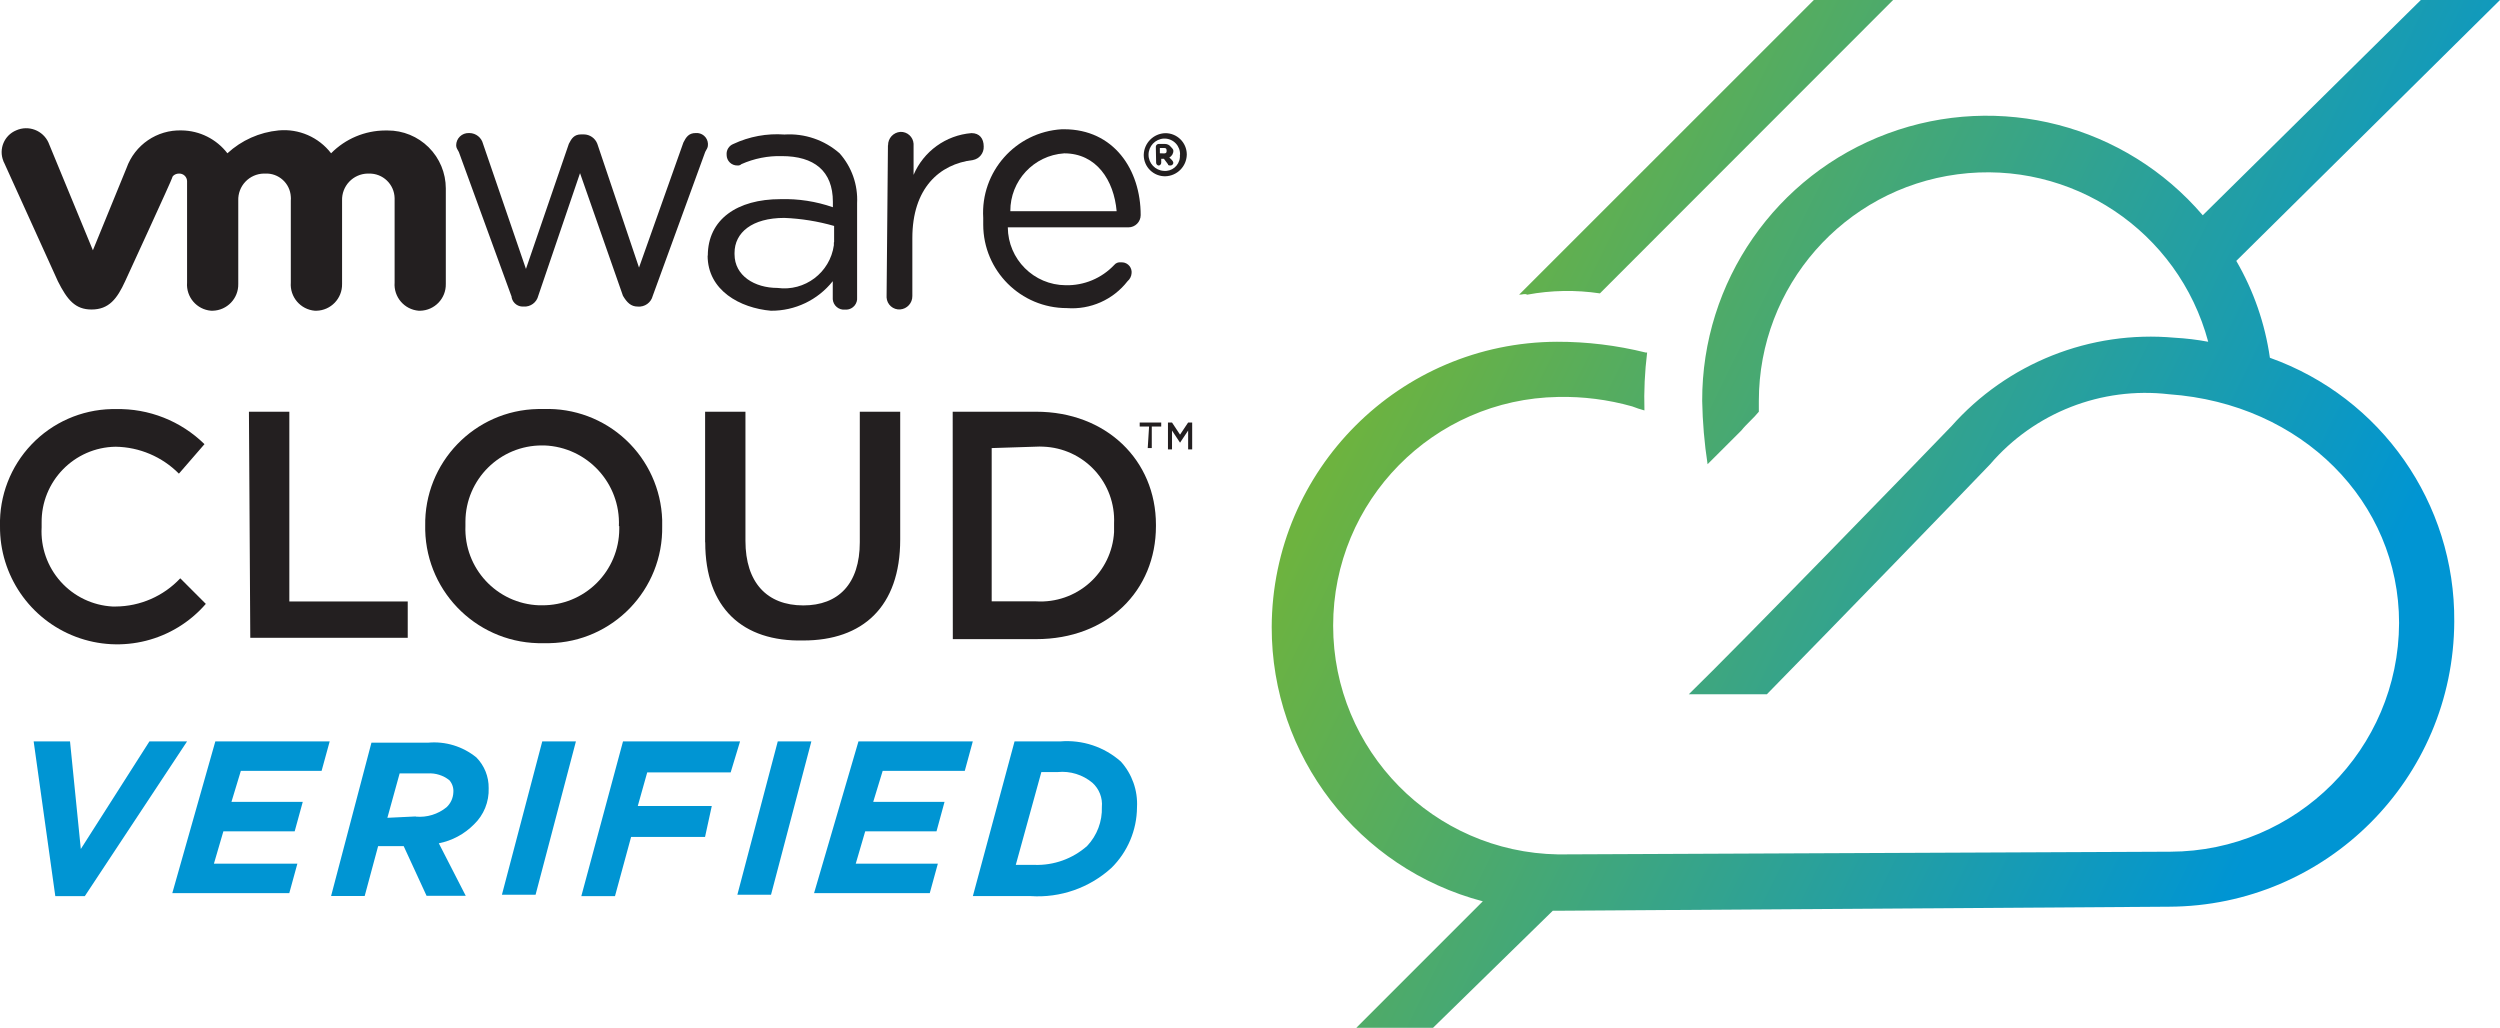
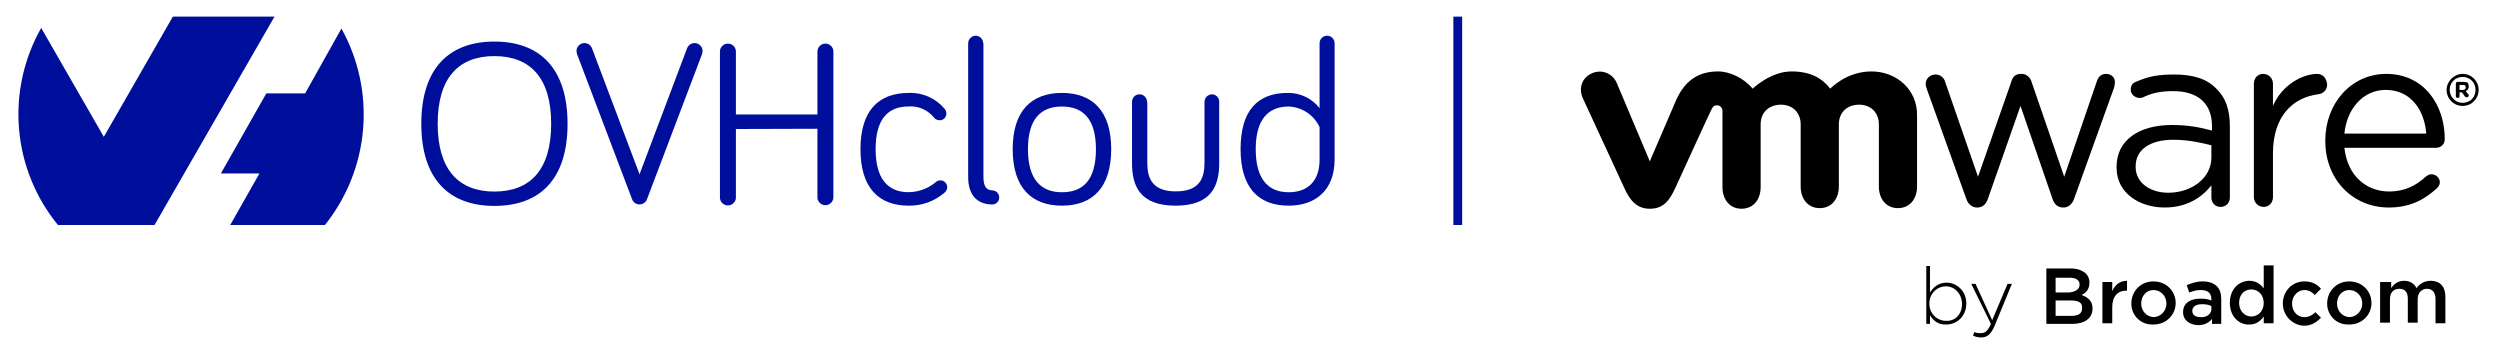
- <svg xmlns="http://www.w3.org/2000/svg" id="Calque_1" data-name="Calque 1" viewBox="0 0 407.74 167.66">
-   <defs>
-     <style>.cls-1{fill:none;}.cls-2{clip-path:url(#clip-path);}.cls-3{fill:#0095d3;}.cls-4{fill:#231f20;}.cls-5{clip-path:url(#clip-path-3);}.cls-6{fill:url(#Dégradé_sans_nom_3);}</style>
-     <clipPath id="clip-path">
-       <rect class="cls-1" width="407.74" height="167.66" />
-     </clipPath>
-     <clipPath id="clip-path-3">
-       <path class="cls-1" d="M295.83,0,247.76,48.06c.66,0,.88-.22,1.32,0a35.77,35.77,0,0,1,11.86-.21L308.76,0Zm99,0L359.26,35.11a46.39,46.39,0,0,0-81.64,30.28,77.53,77.53,0,0,0,.88,10.32L284,70.22c.88-1.1,2-2,2.86-3.07V65.39a37.28,37.28,0,0,1,73.29-9.65,42.39,42.39,0,0,0-5.49-.66,43.42,43.42,0,0,0-36.43,14.48l-.22.22c-5.26,5.49-34.45,35.55-42.57,43.45h12.73c11.62-11.85,31.81-32.69,36.21-37.3l.21-.22A33.37,33.37,0,0,1,353.75,64.3c21.73,1.54,37.53,17.56,37.53,37.31a37.42,37.42,0,0,1-37.3,37.3l-99.85.44a37.31,37.31,0,0,1,0-74.61h0a41.37,41.37,0,0,1,12.07,1.54c.64.25,1.3.47,2,.66a62,62,0,0,1,.44-9.44h-.22a59.44,59.44,0,0,0-14.49-1.76,46.7,46.7,0,0,0-46.52,46.53A46.16,46.16,0,0,0,241.84,147l-20.63,20.63h12.51l19.53-19.09h.66l99.85-.66a46.69,46.69,0,0,0,46.52-46.53,45.28,45.28,0,0,0-30.07-43h0a43.69,43.69,0,0,0-5.48-15.8L407.74,0Z" />
-     </clipPath>
-     <linearGradient id="Dégradé_sans_nom_3" x1="3408.41" y1="-3883.43" x2="3411.42" y2="-3883.43" gradientTransform="matrix(58.87, 20.23, -24.18, 49.27, -294334.11, 122424.38)" gradientUnits="userSpaceOnUse">
-       <stop offset="0" stop-color="#6db33f" />
-       <stop offset="0.07" stop-color="#6db33f" />
-       <stop offset="0.94" stop-color="#0095d3" />
-       <stop offset="1" stop-color="#0095d3" />
-     </linearGradient>
-   </defs>
-   <g id="Groupe_31260" data-name="Groupe 31260">
-     <g class="cls-2">
-       <polygon class="cls-3" points="5.49 120.92 11.42 120.92 13.18 138.47 24.37 120.92 30.51 120.92 13.83 146.16 9.02 146.16 5.49 120.92" />
-       <polygon class="cls-3" points="35.12 120.92 53.77 120.92 52.45 125.73 39.28 125.73 37.75 130.78 49.38 130.78 48.06 135.59 36.43 135.59 34.89 140.86 48.5 140.86 47.18 145.67 28.1 145.67 35.12 120.92" />
-       <g class="cls-2">
-         <path class="cls-3" d="M65.84,138H61.67l-2.19,8.13H54l6.58-25h9.22a10.91,10.91,0,0,1,7.9,2.41,7,7,0,0,1,2,5,7.79,7.79,0,0,1-2.41,5.93,11.11,11.11,0,0,1-5.72,3.07l4.39,8.56H69.57Zm2-4.81a6.93,6.93,0,0,0,5-1.54,3.5,3.5,0,0,0,1.1-2.41,2.66,2.66,0,0,0-.66-2,5.16,5.16,0,0,0-3.51-1.1H65.18l-2,7.24,4.61-.22Z" />
-         <polygon class="cls-3" points="88.44 120.92 93.93 120.92 87.35 145.93 81.86 145.93 88.44 120.92" />
-         <polygon class="cls-3" points="101.61 120.92 120.7 120.92 119.17 125.97 105.56 125.97 104.02 131.45 116.09 131.45 114.99 136.5 102.93 136.5 100.3 146.16 94.81 146.16 101.61 120.92" />
-         <polygon class="cls-3" points="126.85 120.92 132.33 120.92 125.75 145.93 120.26 145.93 126.85 120.92" />
-         <polygon class="cls-3" points="140.01 120.92 158.66 120.92 157.35 125.73 143.96 125.73 142.42 130.78 154.05 130.78 152.74 135.59 141.11 135.59 139.57 140.86 152.96 140.86 151.64 145.67 132.77 145.67 140.01 120.92" />
-         <path class="cls-3" d="M165.47,120.92h7.46a13.25,13.25,0,0,1,9.88,3.29,10.32,10.32,0,0,1,2.63,7.46,14,14,0,0,1-4.17,9.88,17.82,17.82,0,0,1-13.17,4.6h-9.43Zm7,5h-2.63l-4.17,15.14h3.07a12.35,12.35,0,0,0,8.56-3.08,8.81,8.81,0,0,0,2.41-6.36,4.73,4.73,0,0,0-1.54-3.95,7.66,7.66,0,0,0-5.68-1.75Z" />
-         <path class="cls-4" d="M83.4,48.28,74.84,24.8c-.22-.44-.44-.66-.44-1.1a2,2,0,0,1,2.07-2h.12a2.31,2.31,0,0,1,2.19,1.75l7,20.41,7-20.41c.44-.88.88-1.53,2-1.53h.44a2.38,2.38,0,0,1,2.2,1.53l6.8,20.19,7.24-20.4c.44-.88.88-1.54,2-1.54a1.84,1.84,0,0,1,2,1.69v.28c0,.44-.22.66-.44,1.1l-8.56,23.48A2.31,2.31,0,0,1,104,50c-1.09,0-1.75-.66-2.4-1.76l-7-20-6.81,20A2.3,2.3,0,0,1,85.39,50h-.22a1.86,1.86,0,0,1-1.76-1.76" />
-         <path class="cls-4" d="M144.84,23.7a2.16,2.16,0,0,1,2-2.19A2.07,2.07,0,0,1,149,23.45a1,1,0,0,1,0,.25v4.82a11.26,11.26,0,0,1,9.44-6.81c1.32,0,2,.88,2,2.19a2.15,2.15,0,0,1-1.76,2.2c-5.49.66-9.88,4.61-9.88,12.73v9.45a2.16,2.16,0,0,1-2,2.19,2.07,2.07,0,0,1-2.2-1.94v-.25l.22-24.58" />
-         <path class="cls-4" d="M174,50.25a13.63,13.63,0,0,1-13.64-13.62q0-.43,0-.87v-.22a13.66,13.66,0,0,1,12.82-14.46l.35,0c8.12,0,12.51,6.58,12.51,14a2,2,0,0,1-2,2H164.37a9.5,9.5,0,0,0,9.44,9.44,10.56,10.56,0,0,0,7.9-3.29,1.19,1.19,0,0,1,1.1-.44,1.61,1.61,0,0,1,1.75,1.46,1.4,1.4,0,0,1,0,.29,1.88,1.88,0,0,1-.66,1.32A11.44,11.44,0,0,1,174,50.25m8.12-15.8c-.44-5.05-3.29-9.44-8.56-9.44a9.41,9.41,0,0,0-8.78,9.44Z" />
-         <path class="cls-4" d="M115.44,41.7h0c0-5.93,4.81-9.22,11.85-9.22a23.94,23.94,0,0,1,8.55,1.32v-.88c0-5.05-3.07-7.46-8.33-7.46a15.23,15.23,0,0,0-6.59,1.31.8.8,0,0,1-.66.22,1.72,1.72,0,0,1-1.75-1.7v-.05a1.73,1.73,0,0,1,1.1-1.76,16.73,16.73,0,0,1,8.33-1.54,12.4,12.4,0,0,1,9,3.07,11.38,11.38,0,0,1,2.85,8.13V48.5a1.83,1.83,0,0,1-1.69,2h-.28a1.84,1.84,0,0,1-2-1.69V45.86a12.75,12.75,0,0,1-10.09,4.82c-5-.44-10.32-3.29-10.32-9m20.63-2.19V36.85a34.33,34.33,0,0,0-8.12-1.31c-5.27,0-8.12,2.4-8.12,5.71v.22c0,3.51,3.29,5.49,7,5.49A8.17,8.17,0,0,0,136,40c0-.15,0-.3,0-.45Z" />
-         <path class="cls-4" d="M7.91,23.26a4,4,0,0,0-5.27-2,3.85,3.85,0,0,0-2.09,5c0,.08.07.16.11.25L9.44,45.87c1.54,3.07,2.85,4.61,5.49,4.61,2.85,0,4.17-1.76,5.48-4.61,0,0,7.68-16.68,7.68-16.9s.44-.66,1.1-.66a1.26,1.26,0,0,1,1.32,1.21V46.08a4.28,4.28,0,0,0,3.93,4.6h.24a4.28,4.28,0,0,0,4.18-4.37c0-.08,0-.16,0-.24V32.7A4.25,4.25,0,0,1,43,28.31h.25a4,4,0,0,1,4.18,3.76,3.35,3.35,0,0,1,0,.63V46.08a4.29,4.29,0,0,0,3.93,4.6h.24a4.28,4.28,0,0,0,4.19-4.37c0-.07,0-.16,0-.24V32.7a4.26,4.26,0,0,1,4.14-4.39h.25a4.09,4.09,0,0,1,4.18,4c0,.13,0,.26,0,.39V46.08a4.29,4.29,0,0,0,3.93,4.6h.24a4.28,4.28,0,0,0,4.18-4.37,2,2,0,0,0,0-.24V30.72a9.46,9.46,0,0,0-9.49-9.44h-.38A12.49,12.49,0,0,0,54,25a9.66,9.66,0,0,0-8.56-3.73A14.34,14.34,0,0,0,37.09,25a9.56,9.56,0,0,0-7.46-3.73,9.23,9.23,0,0,0-9,6.15L15.15,40.82,7.91,23.27" />
-         <path class="cls-4" d="M186.54,25.24h0a3.62,3.62,0,0,1,3.51-3.52,3.48,3.48,0,0,1,3.51,3.43v.09a3.6,3.6,0,0,1-3.51,3.51,3.46,3.46,0,0,1-3.51-3.42v-.09m5.92,0h0A2.54,2.54,0,0,0,190,22.6h-.2a2.64,2.64,0,0,0,0,5.27,2.41,2.41,0,0,0,2.63-2.16,1.85,1.85,0,0,0,0-.47" />
-         <path class="cls-4" d="M188.51,23.92a.47.47,0,0,1,.44-.44h1.1a1.16,1.16,0,0,1,.88.44c.22.22.44.44.44.66a1.2,1.2,0,0,1-.66,1.1l.44.44a.8.8,0,0,1,.22.44.47.47,0,0,1-.44.43c-.22,0-.44,0-.44-.21l-.66-.88h-.44v.66A.47.47,0,0,1,189,27a.46.46,0,0,1-.44-.43Zm1.32,1.1c.44,0,.44-.22.44-.44,0-.44-.22-.44-.44-.44h-.66V25Z" />
-         <path class="cls-4" d="M0,85.8H0a18.63,18.63,0,0,1,18.2-19.08h.67a20,20,0,0,1,14.48,5.72l-4.17,4.81a14.85,14.85,0,0,0-10.32-4.39A12.25,12.25,0,0,0,6.79,85.27c0,.17,0,.35,0,.52V86A12.25,12.25,0,0,0,18.35,98.92a4.61,4.61,0,0,0,.52,0,14.57,14.57,0,0,0,10.53-4.6l4.17,4.17A19.12,19.12,0,0,1,0,85.8" />
-         <polygon class="cls-4" points="40.6 67.15 47.19 67.15 47.19 98.1 66.5 98.1 66.5 104.02 40.82 104.02 40.6 67.15" />
-         <path class="cls-4" d="M69.35,85.8h0a18.74,18.74,0,0,1,18.4-19.09h.91A18.7,18.7,0,0,1,108,84.8c0,.26,0,.52,0,.79v.21a18.75,18.75,0,0,1-18.4,19.1h-.91A18.89,18.89,0,0,1,69.35,86.46V85.8m31.59,0h0A12.65,12.65,0,0,0,88.8,72.65h-.37A12.47,12.47,0,0,0,75.91,85.06c0,.17,0,.34,0,.51v.22a12.47,12.47,0,0,0,12,12.93h.52A12.48,12.48,0,0,0,101,86.3c0-.16,0-.33,0-.5" />
-         <path class="cls-4" d="M115,88.44V67.15h6.58V88.21c0,6.8,3.51,10.53,9.44,10.53,5.71,0,9.21-3.51,9.21-10.31V67.15h6.59V88c0,11-6.15,16.46-15.8,16.46-9.88.22-16-5.27-16-16" />
-         <path class="cls-4" d="M155.38,67.15H169c11.41,0,19.53,7.9,19.53,18.44v.22c0,10.53-7.9,18.43-19.53,18.43h-13.6Zm6.36,5.93v25H169A12,12,0,0,0,181.7,86.79c0-.4,0-.8,0-1.2v-.22a12,12,0,0,0-11.53-12.52,9.61,9.61,0,0,0-1.2,0Z" />
-         <polygon class="cls-4" points="187.41 69.57 185.88 69.57 185.88 68.91 189.39 68.91 189.39 69.57 187.85 69.57 187.85 73.08 187.19 73.08 187.41 69.57 187.41 69.57" />
-         <polygon class="cls-4" points="190.49 68.91 191.15 68.91 192.46 70.89 193.78 68.91 194.44 68.91 194.44 73.3 193.78 73.3 193.78 70.22 192.46 72.2 191.15 70.22 191.15 73.3 190.49 73.3 190.49 68.91" />
-       </g>
-       <g class="cls-5">
-         <polygon class="cls-6" points="136.93 143.47 378.82 226.59 478.14 24.19 236.25 -58.93 136.93 143.47" />
-       </g>
-     </g>
-   </g>
+ <svg xmlns="http://www.w3.org/2000/svg" width="406" height="57" viewBox="0 0 406 57" fill="none">
+   <path fill-rule="evenodd" clip-rule="evenodd" d="M55.45 4.63C58.219 9.614 59.443 15.31 58.966 20.992C58.489 26.675 56.332 32.087 52.77 36.54H37.39L42.13 28.17H35.87L43.25 15.17H49.55L55.45 4.63ZM25.09 36.54H9.41C5.78 32.103 3.578 26.672 3.092 20.961C2.607 15.25 3.861 9.525 6.69 4.54L16.86 22.22L28.07 2.7H44.58L25.1 36.53L25.09 36.54Z" fill="#000E9C" />
+   <path d="M68.42 20.11C68.42 11.11 72.91 6.75 80.29 6.75C87.67 6.75 92.17 11.09 92.17 20.11C92.17 29.13 87.68 33.44 80.29 33.44C72.9 33.44 68.42 29.06 68.42 20.11ZM71.08 20.11C71.08 27.54 74.47 31.11 80.29 31.11C86.11 31.11 89.51 27.57 89.51 20.11C89.51 12.65 86.12 9.11 80.29 9.11C74.46 9.11 71.08 12.65 71.08 20.11Z" fill="#000E9C" />
+   <path d="M111.59 7.82C111.7 7.54 111.903 7.306 112.166 7.16C112.428 7.013 112.734 6.962 113.03 7.015C113.326 7.068 113.594 7.222 113.789 7.451C113.984 7.679 114.094 7.969 114.1 8.27C114.09 8.464 114.053 8.656 113.99 8.84L105.08 32.33C104.993 32.584 104.828 32.804 104.609 32.96C104.391 33.117 104.129 33.2 103.86 33.2C103.591 33.2 103.329 33.117 103.111 32.96C102.892 32.804 102.727 32.584 102.64 32.33L93.73 8.84C93.667 8.656 93.63 8.464 93.62 8.27C93.626 7.969 93.736 7.679 93.931 7.451C94.126 7.222 94.394 7.068 94.69 7.015C94.986 6.962 95.292 7.013 95.554 7.16C95.817 7.306 96.02 7.54 96.13 7.82L103.86 28.3L111.59 7.82Z" fill="#000E9C" />
+   <path d="M119.51 20.95V31.95C119.526 32.129 119.504 32.31 119.446 32.481C119.388 32.652 119.295 32.809 119.174 32.941C119.052 33.075 118.904 33.181 118.739 33.253C118.574 33.326 118.395 33.364 118.215 33.364C118.035 33.364 117.856 33.326 117.691 33.253C117.526 33.181 117.378 33.075 117.256 32.941C117.135 32.809 117.042 32.652 116.984 32.481C116.926 32.31 116.904 32.129 116.92 31.95V8.27C116.948 7.946 117.097 7.644 117.337 7.425C117.577 7.205 117.89 7.083 118.215 7.083C118.54 7.083 118.853 7.205 119.093 7.425C119.333 7.644 119.482 7.946 119.51 8.27V18.59H132.75V8.27C132.778 7.946 132.927 7.644 133.167 7.425C133.407 7.205 133.72 7.083 134.045 7.083C134.37 7.083 134.683 7.205 134.923 7.425C135.163 7.644 135.312 7.946 135.34 8.27V31.91C135.356 32.089 135.334 32.27 135.276 32.441C135.218 32.612 135.125 32.769 135.004 32.901C134.882 33.035 134.734 33.141 134.569 33.213C134.404 33.286 134.225 33.324 134.045 33.324C133.865 33.324 133.686 33.286 133.521 33.213C133.356 33.141 133.208 33.035 133.086 32.901C132.965 32.769 132.872 32.612 132.814 32.441C132.756 32.27 132.734 32.089 132.75 31.91V20.91L119.51 20.95Z" fill="#000E9C" />
+   <path d="M147.56 15.09C148.674 15.041 149.783 15.252 150.802 15.705C151.82 16.158 152.72 16.84 153.43 17.7C153.598 17.905 153.69 18.163 153.69 18.43C153.694 18.575 153.668 18.72 153.615 18.855C153.561 18.991 153.48 19.114 153.377 19.217C153.274 19.32 153.151 19.401 153.016 19.454C152.88 19.508 152.736 19.534 152.59 19.53C152.412 19.53 152.237 19.49 152.078 19.412C151.918 19.334 151.779 19.22 151.67 19.08C151.179 18.473 150.55 17.993 149.834 17.681C149.119 17.37 148.339 17.235 147.56 17.29C144.06 17.29 142.2 19.53 142.2 24.21C142.2 28.89 144.06 31.21 147.56 31.21C149.189 31.195 150.761 30.607 152 29.55C152.202 29.381 152.457 29.289 152.72 29.29C153.013 29.29 153.293 29.405 153.501 29.611C153.709 29.817 153.827 30.097 153.83 30.39C153.828 30.576 153.781 30.76 153.694 30.925C153.607 31.09 153.483 31.232 153.33 31.34C151.728 32.703 149.683 33.435 147.58 33.4C142.67 33.4 139.74 30.47 139.74 24.22C139.74 17.97 142.67 15.09 147.58 15.09" fill="#000E9C" />
+   <path d="M159.71 7.02V28.75C159.71 30.28 160.2 30.92 161.23 30.92C161.515 30.946 161.78 31.078 161.973 31.29C162.166 31.502 162.273 31.778 162.273 32.065C162.273 32.351 162.166 32.627 161.973 32.839C161.78 33.051 161.515 33.183 161.23 33.21C158.68 33.21 157.23 31.69 157.23 28.75V7.02C157.238 6.698 157.369 6.392 157.596 6.165C157.823 5.938 158.129 5.807 158.45 5.8C158.773 5.802 159.082 5.932 159.31 6.16C159.538 6.388 159.667 6.697 159.67 7.02" fill="#000E9C" />
+   <path d="M180.46 24.22C180.46 30.47 177.41 33.4 172.46 33.4C167.51 33.4 164.46 30.47 164.46 24.22C164.46 17.97 167.54 15.09 172.46 15.09C177.38 15.09 180.46 17.98 180.46 24.22ZM177.98 24.22C177.98 19.43 175.98 17.3 172.46 17.3C168.94 17.3 166.94 19.43 166.94 24.22C166.94 29.01 168.94 31.22 172.46 31.22C175.98 31.22 177.98 29.13 177.98 24.22Z" fill="#000E9C" />
+   <path d="M186.32 16.53V26.47C186.32 28.94 187.12 31.08 190.96 31.08C194.8 31.08 195.61 28.94 195.61 26.47V16.53C195.613 16.368 195.647 16.209 195.711 16.06C195.775 15.912 195.868 15.778 195.984 15.666C196.1 15.553 196.238 15.465 196.388 15.405C196.538 15.346 196.698 15.317 196.86 15.32C197.17 15.333 197.463 15.466 197.676 15.693C197.889 15.919 198.006 16.219 198 16.53V26.47C198 30.09 196.82 33.4 190.92 33.4C185.02 33.4 183.84 30.09 183.84 26.47V16.53C183.839 16.369 183.869 16.211 183.93 16.063C183.991 15.915 184.081 15.78 184.195 15.667C184.309 15.555 184.444 15.466 184.592 15.406C184.741 15.346 184.9 15.317 185.06 15.32C185.382 15.32 185.691 15.447 185.919 15.673C186.148 15.9 186.277 16.208 186.28 16.53" fill="#000E9C" />
+   <path d="M214.3 17.56V7.02C214.3 6.696 214.429 6.386 214.657 6.157C214.886 5.928 215.196 5.8 215.52 5.8C215.844 5.8 216.154 5.928 216.383 6.157C216.611 6.386 216.74 6.696 216.74 7.02V25.9C216.74 30.9 213.62 33.4 209.28 33.4C204.36 33.4 201.47 30.47 201.47 24.22C201.47 17.97 204.21 15.09 209.12 15.09C210.115 15.074 211.101 15.288 212 15.717C212.899 16.145 213.686 16.776 214.3 17.56ZM214.3 20.65C213.856 19.685 213.154 18.862 212.271 18.271C211.389 17.68 210.361 17.344 209.3 17.3C205.83 17.3 203.93 19.54 203.93 24.22C203.93 28.9 205.79 31.22 209.3 31.22C212.23 31.22 214.3 29.55 214.3 25.93V20.65Z" fill="#000E9C" />
+   <path d="M236.74 2.7V36.54" stroke="#000E9C" stroke-width="1.43" />
+   <path d="M313.429 51.2V52.6H312.829V43.2H313.429V47.5C314.029 46.6 314.829 45.9 316.129 45.9C317.729 45.9 319.329 47.2 319.329 49.3C319.329 51.4 317.729 52.7 316.129 52.7C314.729 52.8 313.929 52 313.429 51.2ZM318.629 49.4C318.629 47.7 317.429 46.5 316.029 46.5C314.629 46.5 313.329 47.6 313.329 49.3C313.329 51 314.629 52.1 316.029 52.1C317.429 52.2 318.629 51.1 318.629 49.4Z" fill="black" />
+   <path d="M326.029 46.1H326.729L323.929 52.9C323.329 54.3 322.729 54.8 321.729 54.8C321.229 54.8 320.829 54.7 320.429 54.5L320.629 53.9C320.929 54.1 321.229 54.1 321.729 54.1C322.429 54.1 322.829 53.7 323.329 52.6L320.129 46.1H320.829L323.529 52L326.029 46.1Z" fill="black" />
+   <path d="M332.329 43.6H336.329C337.329 43.6 338.129 43.9 338.729 44.4C339.129 44.8 339.329 45.3 339.329 45.9C339.329 47 338.729 47.6 338.029 47.9C339.129 48.3 339.829 48.9 339.829 50.1C339.829 51.7 338.529 52.6 336.529 52.6H332.329V43.6ZM337.729 46.2C337.729 45.5 337.129 45.1 336.129 45.1H333.829V47.5H336.029C337.029 47.4 337.729 47 337.729 46.2ZM336.329 48.8H333.829V51.3H336.429C337.529 51.3 338.129 50.9 338.129 50.1C338.229 49.2 337.629 48.8 336.329 48.8Z" fill="black" />
+   <path d="M341.429 45.8H343.029V47.3C343.429 46.3 344.229 45.6 345.429 45.6V47.2H345.329C343.929 47.2 343.029 48.1 343.029 49.9V52.5H341.429V45.8Z" fill="black" />
+   <path d="M346.129 49.3C346.129 47.3 347.629 45.7 349.729 45.7C351.829 45.7 353.329 47.3 353.329 49.2C353.329 51.1 351.829 52.7 349.729 52.7C347.629 52.8 346.129 51.2 346.129 49.3ZM351.829 49.3C351.829 48.1 350.929 47.1 349.729 47.1C348.529 47.1 347.729 48.1 347.729 49.3C347.729 50.5 348.629 51.5 349.829 51.5C351.029 51.4 351.829 50.4 351.829 49.3Z" fill="black" />
+   <path d="M354.529 50.7C354.529 49.2 355.729 48.5 357.329 48.5C358.129 48.5 358.629 48.6 359.129 48.8V48.6C359.129 47.6 358.529 47.1 357.429 47.1C356.629 47.1 356.129 47.3 355.529 47.5L355.129 46.3C355.929 46 356.629 45.7 357.729 45.7C358.729 45.7 359.529 46 360.029 46.5C360.529 47 360.729 47.7 360.729 48.6V52.6H359.229V51.8C358.729 52.4 358.029 52.8 357.029 52.8C355.629 52.8 354.529 52 354.529 50.7ZM359.129 50.2V49.7C358.729 49.5 358.229 49.4 357.629 49.4C356.629 49.4 356.029 49.8 356.029 50.5C356.029 51.2 356.629 51.5 357.329 51.5C358.329 51.6 359.129 51 359.129 50.2Z" fill="black" />
+   <path d="M362.129 49.2C362.129 46.9 363.629 45.6 365.329 45.6C366.429 45.6 367.129 46.2 367.629 46.8V43.1H369.229V52.5H367.629V51.4C367.129 52.1 366.429 52.7 365.329 52.7C363.729 52.8 362.129 51.5 362.129 49.2ZM367.629 49.2C367.629 47.9 366.729 47 365.629 47C364.529 47 363.629 47.8 363.629 49.2C363.629 50.5 364.529 51.4 365.629 51.4C366.729 51.4 367.629 50.5 367.629 49.2Z" fill="black" />
+   <path d="M370.729 49.3C370.729 47.3 372.229 45.7 374.229 45.7C375.529 45.7 376.329 46.2 376.929 46.9L375.929 47.9C375.429 47.4 374.929 47.1 374.229 47.1C373.129 47.1 372.229 48.1 372.229 49.3C372.229 50.5 373.029 51.5 374.229 51.5C374.929 51.5 375.529 51.2 376.029 50.7L376.929 51.6C376.229 52.3 375.429 52.9 374.129 52.9C372.229 52.8 370.729 51.2 370.729 49.3Z" fill="black" />
+   <path d="M377.929 49.3C377.929 47.3 379.429 45.7 381.529 45.7C383.629 45.7 385.129 47.3 385.129 49.2C385.129 51.1 383.629 52.7 381.529 52.7C379.429 52.8 377.929 51.2 377.929 49.3ZM383.629 49.3C383.629 48.1 382.729 47.1 381.529 47.1C380.329 47.1 379.529 48.1 379.529 49.3C379.529 50.5 380.429 51.5 381.629 51.5C382.829 51.4 383.629 50.4 383.629 49.3Z" fill="black" />
+   <path d="M386.729 45.8H388.329V46.8C388.729 46.2 389.329 45.6 390.429 45.6C391.429 45.6 392.129 46.1 392.429 46.8C392.929 46.1 393.729 45.6 394.729 45.6C396.229 45.6 397.129 46.5 397.129 48.2V52.5H395.529V48.6C395.529 47.5 395.029 46.9 394.129 46.9C393.329 46.9 392.629 47.5 392.629 48.6V52.4H391.029V48.5C391.029 47.4 390.529 46.9 389.629 46.9C388.729 46.9 388.129 47.5 388.129 48.6V52.4H386.529V45.8H386.729Z" fill="black" />
+   <path d="M342.029 12C341.129 12 340.729 12.6 340.529 13.2L335.229 28.7L329.929 13.3C329.729 12.6 329.129 12 328.329 12H328.129C327.329 12 326.829 12.5 326.629 13.3L321.229 28.7L315.929 13.4C315.729 12.6 315.129 12.1 314.329 12.1C313.429 12.1 312.729 12.8 312.729 13.6C312.729 13.9 312.829 14.2 312.929 14.5L319.329 32.3C319.629 33.2 320.329 33.7 321.029 33.7H321.129C321.929 33.7 322.529 33.2 322.829 32.3L328.129 17.2L333.329 32.3C333.629 33.2 334.229 33.7 335.029 33.7H335.129C335.829 33.7 336.529 33.2 336.829 32.3L343.229 14.5C343.329 14.3 343.429 13.9 343.429 13.6C343.629 12.7 342.929 12 342.029 12Z" fill="black" />
+   <path d="M376.329 12C374.029 12 370.629 13.7 369.129 17.2V13.6C369.129 12.7 368.429 12 367.529 12C366.629 12 366.029 12.7 366.029 13.6V32C366.029 32.9 366.729 33.6 367.629 33.6C368.529 33.6 369.129 32.9 369.129 32V24.9C369.129 18.8 372.429 15.8 376.529 15.3C377.329 15.2 377.929 14.6 377.929 13.7C377.829 12.7 377.229 12 376.329 12Z" fill="black" />
+   <path d="M387.529 12C381.829 12 377.629 16.8 377.629 22.8V22.9C377.629 29.3 382.229 33.7 387.929 33.7C391.429 33.7 393.729 32.4 395.729 30.6C396.029 30.3 396.229 30 396.229 29.6C396.229 28.9 395.629 28.3 394.829 28.3C394.429 28.3 394.229 28.5 393.929 28.7C392.429 30.1 390.529 31.1 388.029 31.1C384.329 31.1 381.229 28.6 380.729 24H395.629C396.429 24 397.029 23.4 397.029 22.6C397.029 17 393.629 12 387.529 12ZM380.729 21.7C381.129 17.6 383.829 14.6 387.429 14.6C391.529 14.6 393.729 17.9 394.029 21.7H380.729Z" fill="black" />
+   <path d="M353.129 12.1C350.429 12.1 348.929 12.4 346.829 13.3C346.329 13.5 346.029 13.9 346.029 14.6C346.029 15.3 346.729 15.9 347.429 15.9C347.629 15.9 347.829 15.9 348.029 15.8C349.529 15.1 350.829 14.8 352.929 14.8C356.829 14.8 359.229 16.7 359.229 20.5V21.2C357.329 20.7 355.429 20.3 352.729 20.3C347.429 20.3 343.729 22.7 343.729 27.1V27.2C343.729 31.5 347.629 33.7 351.529 33.7C355.229 33.7 357.629 32 359.129 30.1V32.1C359.129 32.9 359.729 33.6 360.629 33.6C361.529 33.6 362.129 32.9 362.129 32.1V20.5C362.129 17.8 361.429 15.8 359.929 14.4C358.429 12.8 356.129 12.1 353.129 12.1ZM359.129 25.6C359.129 28.9 355.929 31.3 352.129 31.3C349.329 31.3 346.829 29.8 346.829 27.1V27C346.829 24.4 349.029 22.7 352.929 22.7C355.529 22.7 357.529 23.2 359.129 23.6V25.6Z" fill="black" />
+   <path d="M303.929 11.6C299.829 11.6 297.229 14.4 297.229 14.4C295.929 12.7 294.029 11.6 290.929 11.6C287.529 11.6 284.629 14.4 284.629 14.4C283.229 12.7 280.929 11.6 279.029 11.6C276.029 11.6 273.729 12.9 272.229 16.2L267.929 26.2L262.529 13.4C261.829 11.9 260.129 11.2 258.529 11.9C256.929 12.6 256.329 14.3 257.029 15.9L263.729 30.4C264.729 32.7 265.929 33.9 267.929 33.9C270.129 33.9 271.129 32.6 272.129 30.4C272.129 30.4 277.929 17.7 278.029 17.6C278.129 17.5 278.229 17.1 278.829 17.1C279.329 17.1 279.729 17.5 279.729 18V30.4C279.729 32.3 280.829 33.9 282.829 33.9C284.829 33.9 285.929 32.3 285.929 30.4V20.2C285.929 18.2 287.329 17 289.229 17C291.129 17 292.429 18.3 292.429 20.2V30.3C292.429 32.2 293.529 33.8 295.529 33.8C297.529 33.8 298.629 32.2 298.629 30.3V20.2C298.629 18.2 300.029 17 301.929 17C303.829 17 305.129 18.3 305.129 20.2V30.3C305.129 32.2 306.229 33.8 308.229 33.8C310.229 33.8 311.329 32.2 311.329 30.3V18.8C311.429 14.6 308.029 11.6 303.929 11.6Z" fill="black" />
+   <path d="M399.929 12C398.529 12 397.329 13.2 397.329 14.6C397.329 16 398.429 17.2 399.929 17.2C401.429 17.2 402.529 16 402.529 14.6C402.529 13.2 401.429 12 399.929 12ZM402.029 14.6C402.029 15.8 401.129 16.7 399.929 16.7C398.729 16.7 397.829 15.7 397.829 14.6C397.829 13.4 398.729 12.5 399.929 12.5C401.129 12.5 402.029 13.4 402.029 14.6Z" fill="black" />
+   <path d="M400.029 13.3H399.129C398.929 13.3 398.829 13.4 398.829 13.6V15.6C398.829 15.8 398.929 15.9 399.129 15.9C399.329 15.9 399.429 15.8 399.429 15.6V15H399.829L400.329 15.7C400.429 15.8 400.429 15.8 400.629 15.8C400.729 15.8 400.929 15.7 400.929 15.5C400.929 15.4 400.929 15.4 400.829 15.3L400.429 14.8C400.729 14.7 400.929 14.4 400.929 14C400.929 13.8 400.829 13.6 400.729 13.4C400.629 13.4 400.429 13.3 400.029 13.3ZM400.429 14.2C400.429 14.4 400.329 14.6 400.029 14.6H399.429V13.8H400.029C400.329 13.8 400.429 13.9 400.429 14.2Z" fill="black" />
</svg>
